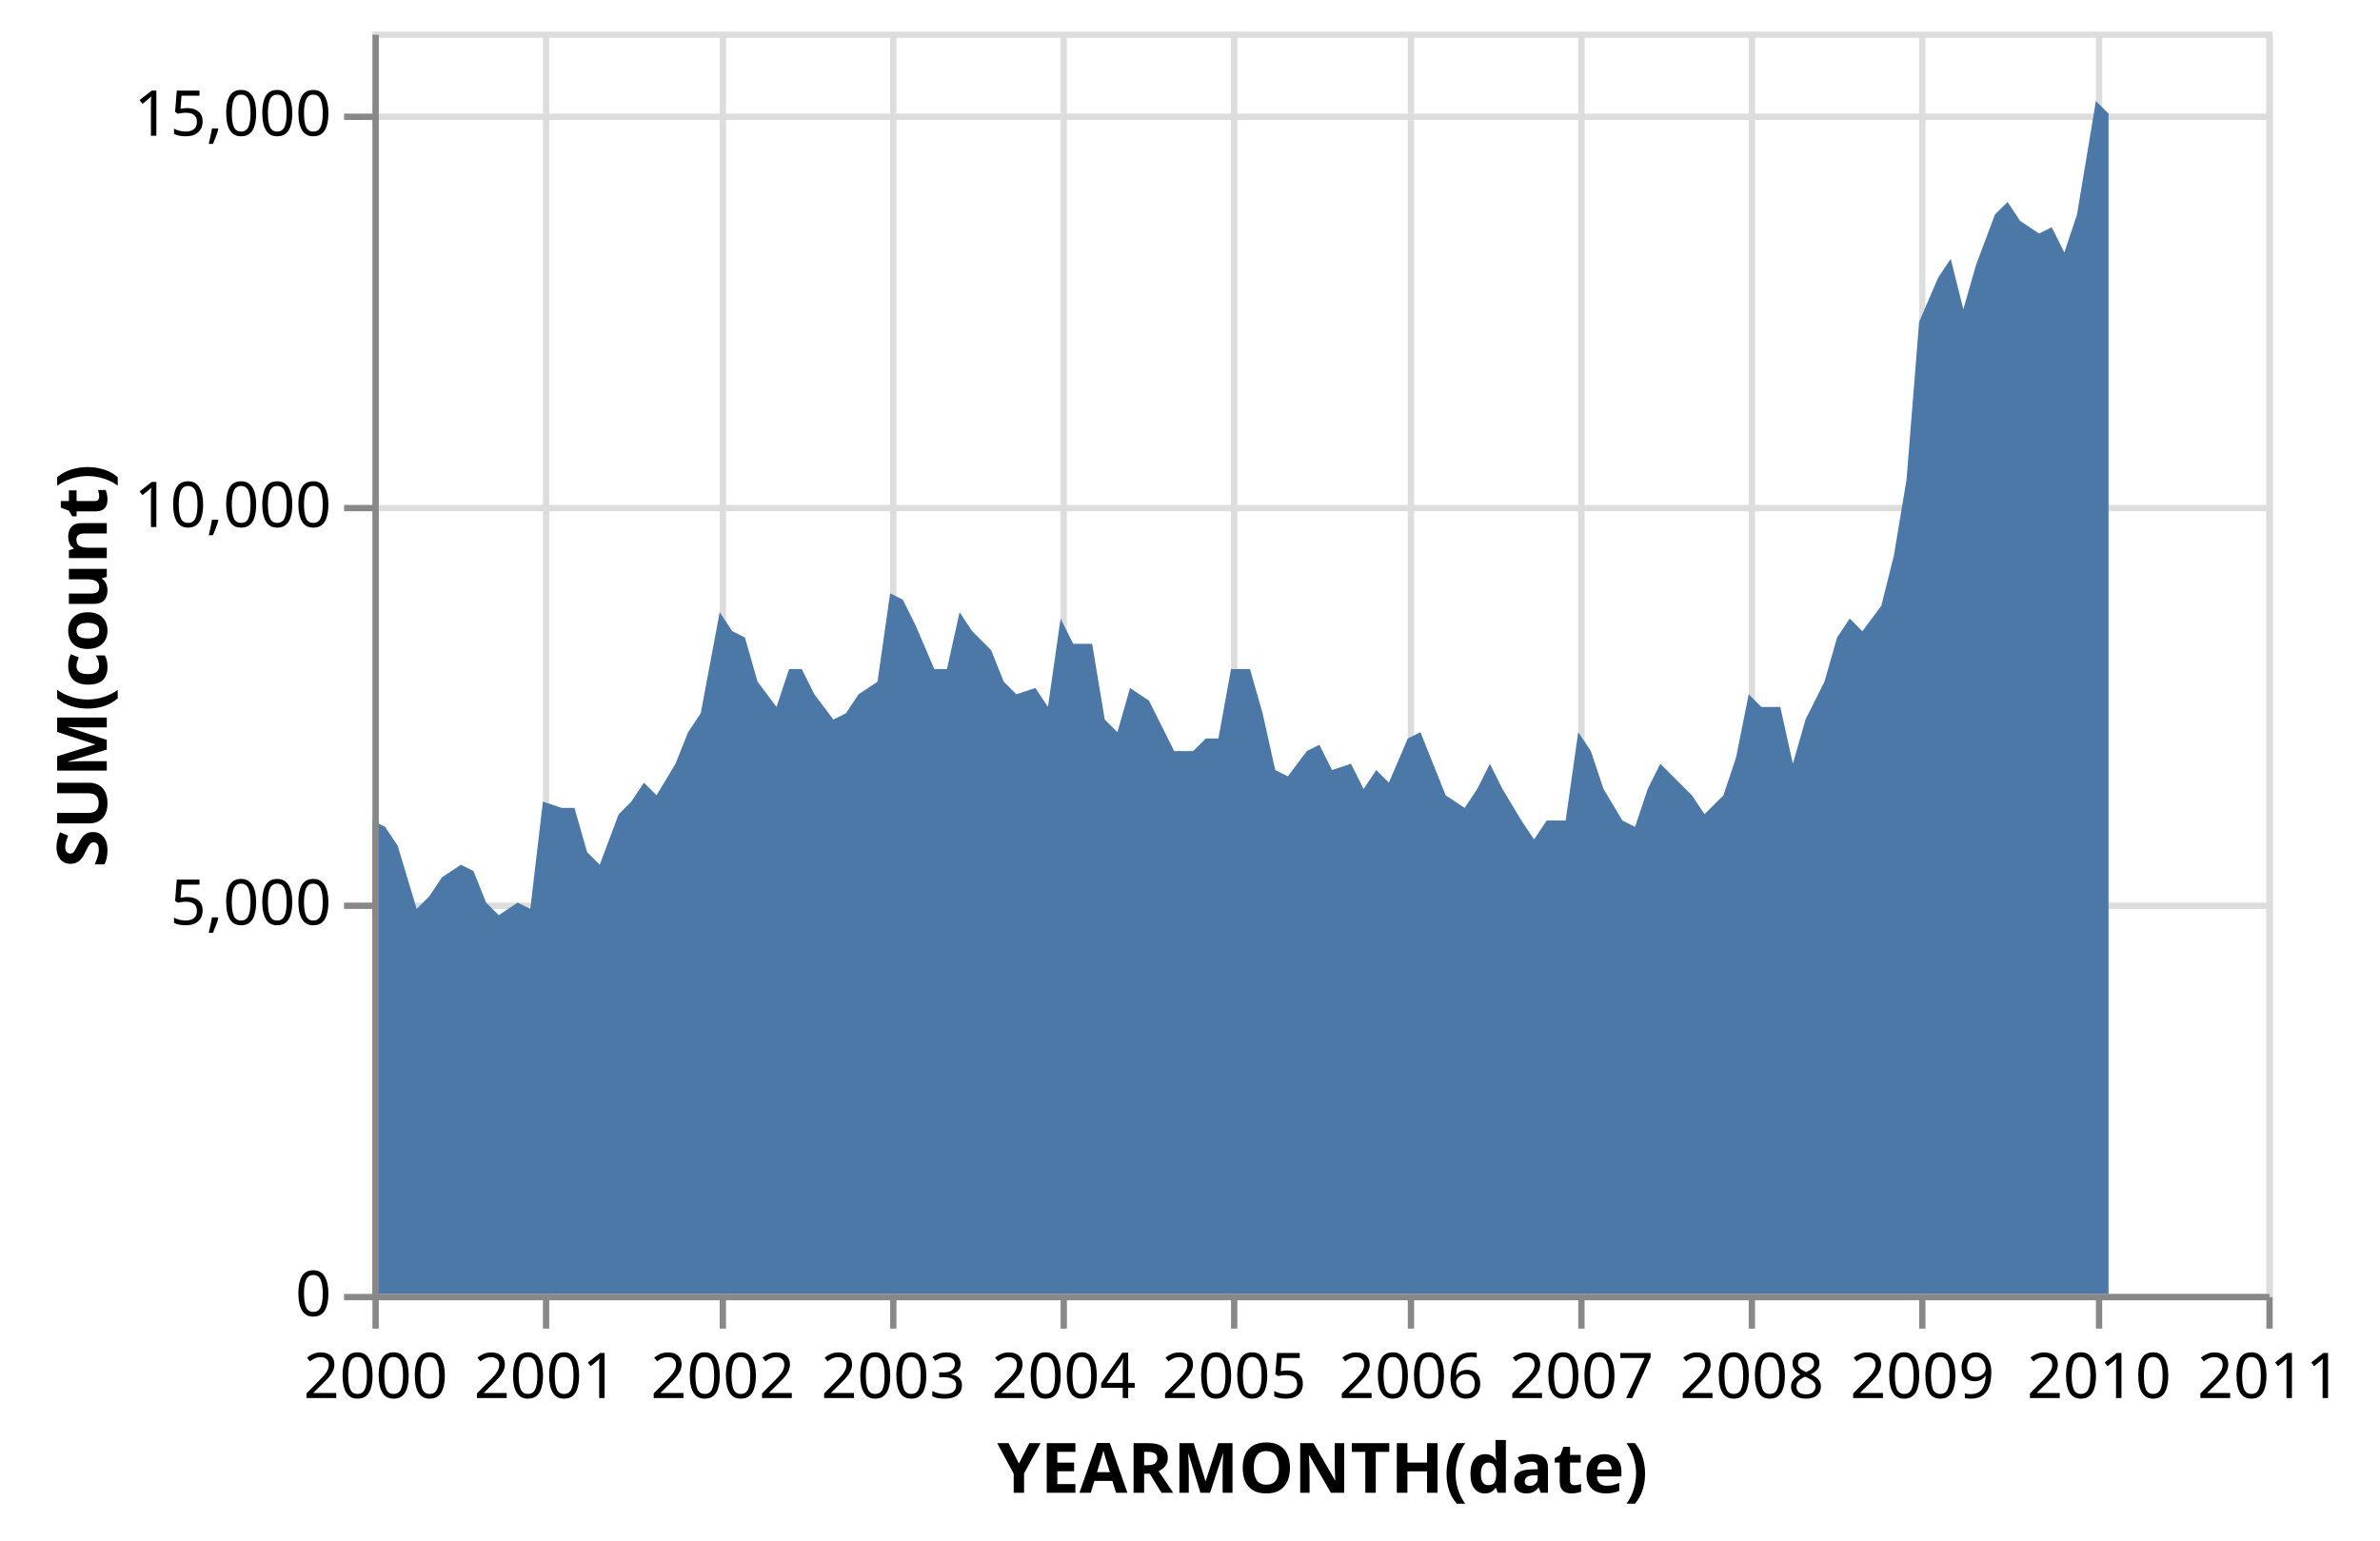
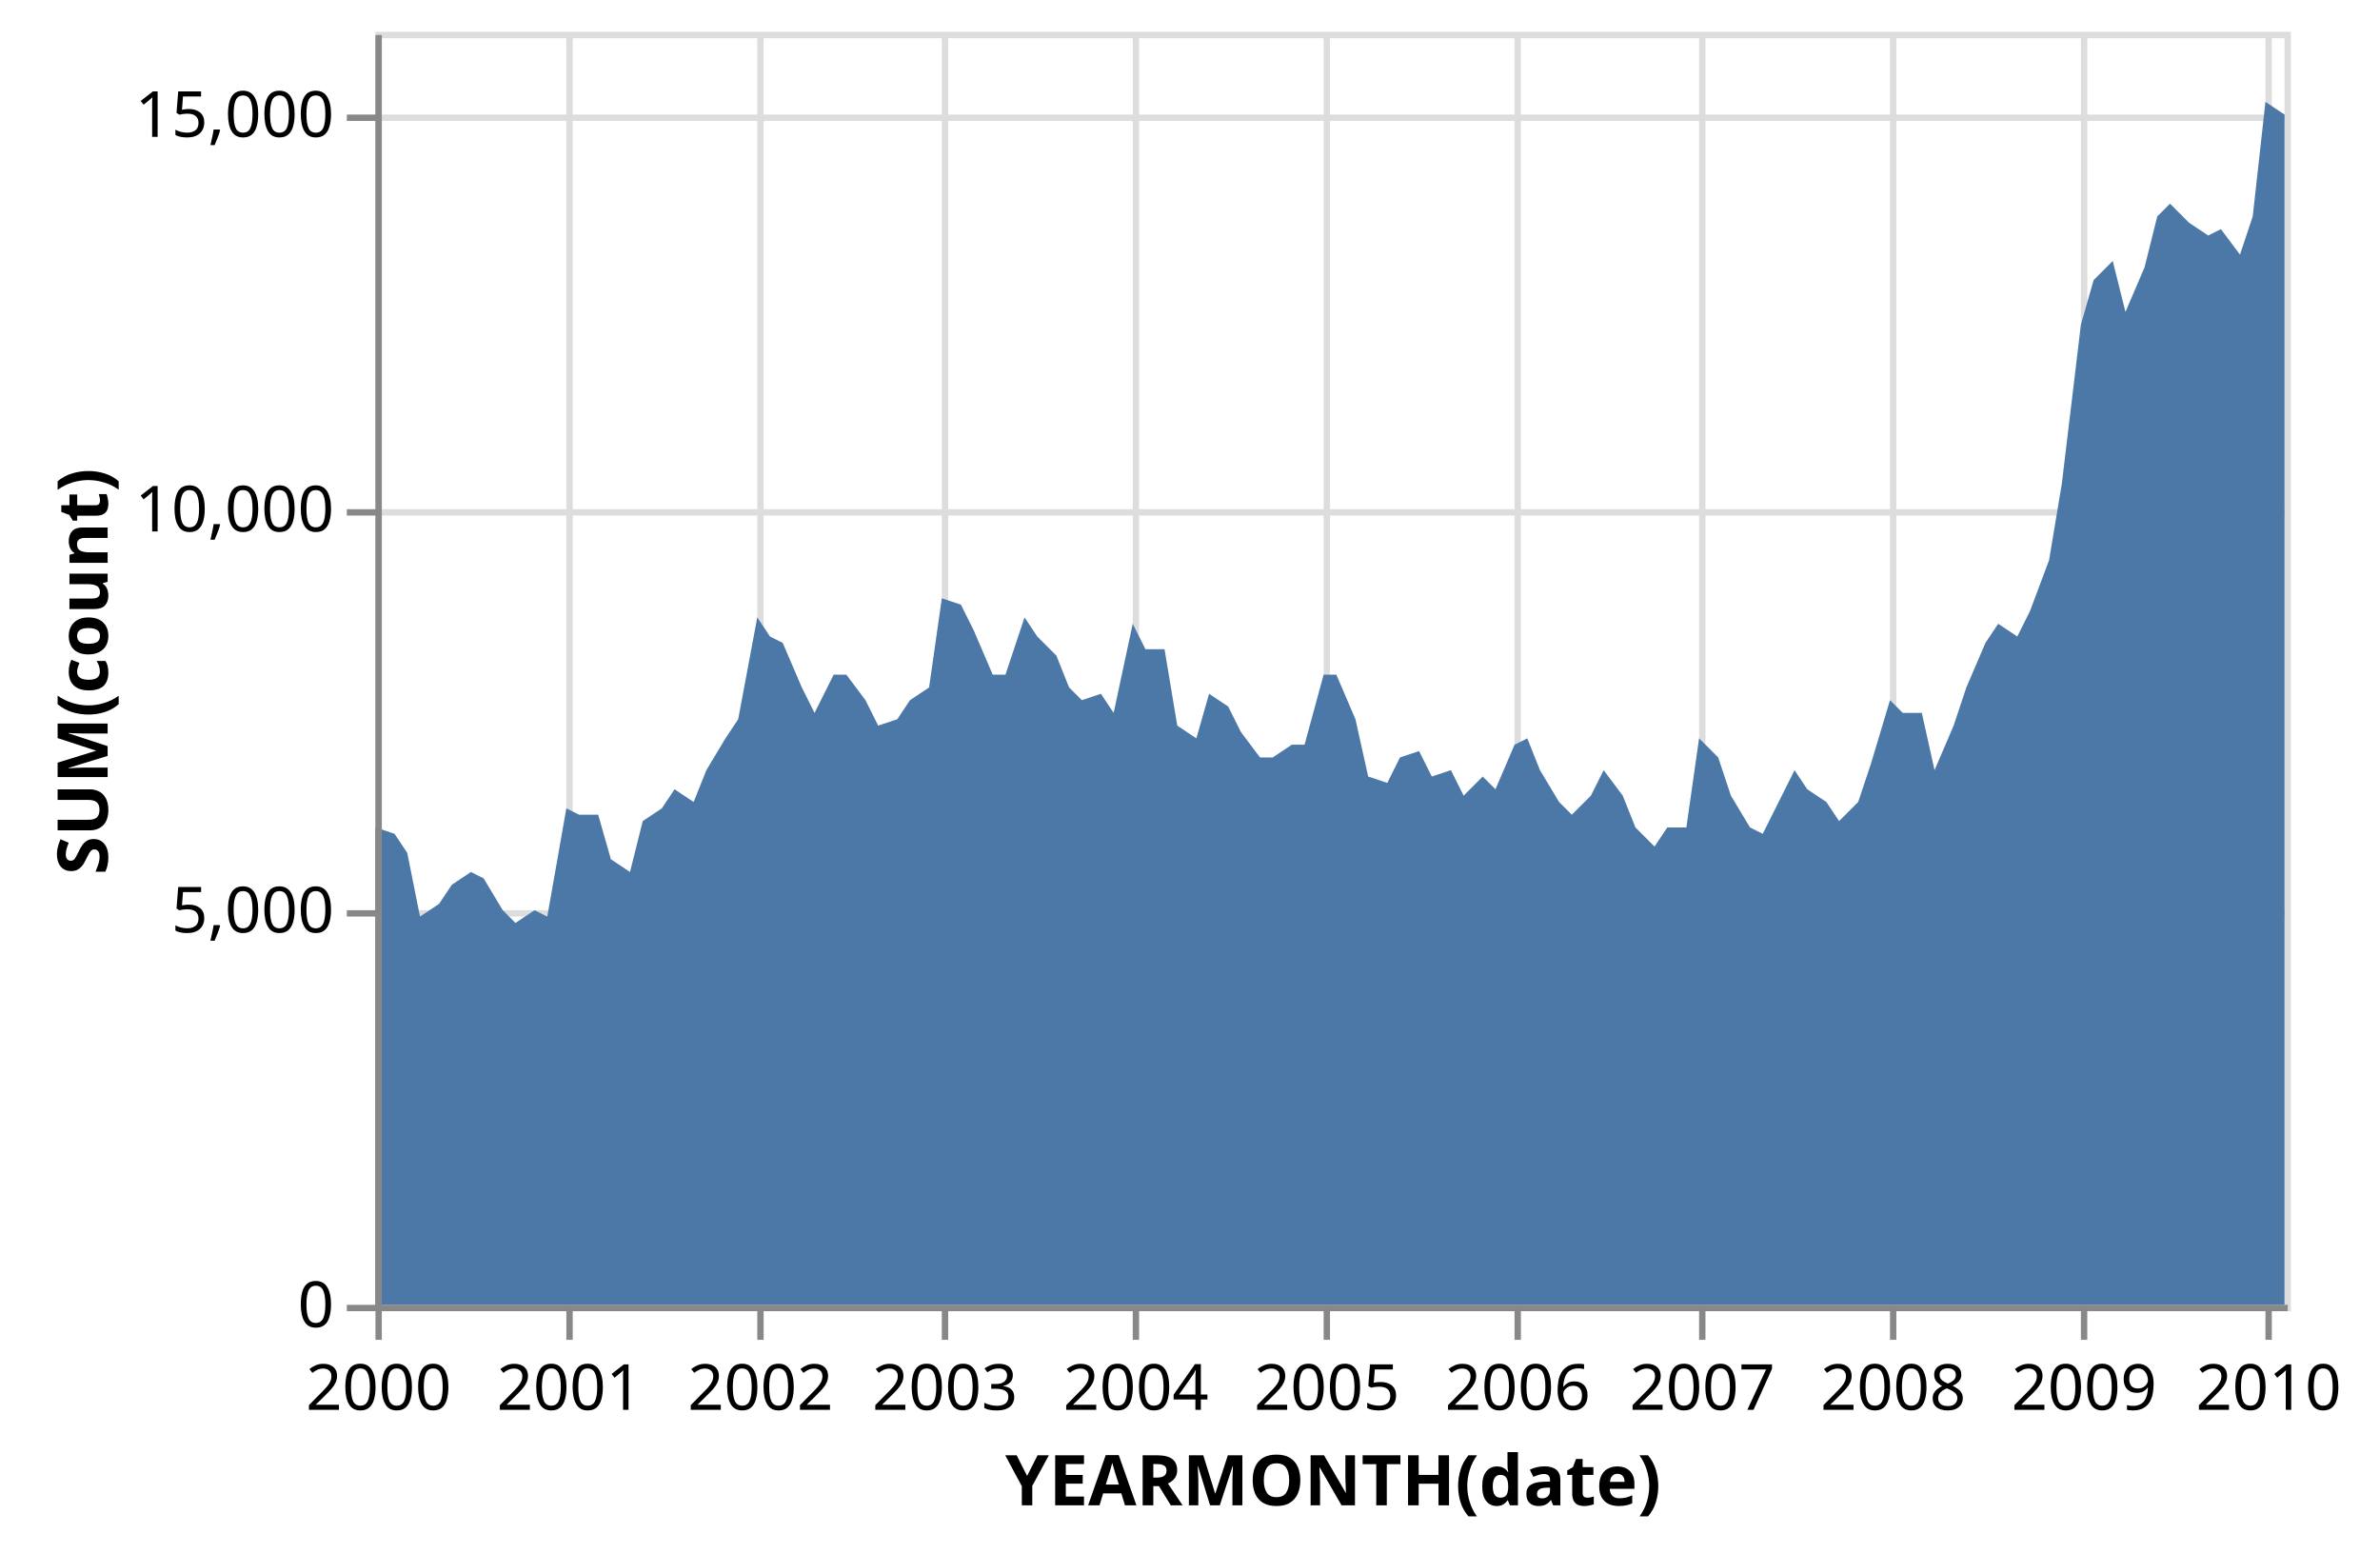
- <svg xmlns="http://www.w3.org/2000/svg" class="marks" width="377" height="244" viewBox="0 0 377 244" version="1.1">
+ <svg xmlns="http://www.w3.org/2000/svg" class="marks" width="374" height="244" viewBox="0 0 374 244" version="1.1">
  <g transform="translate(59,5)">
    <g class="mark-group role-frame root">
      <g transform="translate(0,0)">
        <path class="background" d="M0.5,0.5h300v200h-300Z" style="fill: transparent; stroke: #ddd;" />
        <g>
          <g class="mark-group role-axis">
            <g transform="translate(0.5,200.5)">
              <path class="background" d="M0,0h0v0h0Z" style="pointer-events: none; fill: none;" />
              <g>
                <g class="mark-rule role-axis-grid" style="pointer-events: none;">
                  <line transform="translate(0,-200)" x2="0" y2="200" style="fill: none; stroke: #ddd; stroke-width: 1; stroke-dasharray: ; opacity: 1;" />
-                   <line transform="translate(27,-200)" x2="0" y2="200" style="fill: none; stroke: #ddd; stroke-width: 1; stroke-dasharray: ; opacity: 1;" />
-                   <line transform="translate(55,-200)" x2="0" y2="200" style="fill: none; stroke: #ddd; stroke-width: 1; stroke-dasharray: ; opacity: 1;" />
-                   <line transform="translate(82,-200)" x2="0" y2="200" style="fill: none; stroke: #ddd; stroke-width: 1; stroke-dasharray: ; opacity: 1;" />
-                   <line transform="translate(109,-200)" x2="0" y2="200" style="fill: none; stroke: #ddd; stroke-width: 1; stroke-dasharray: ; opacity: 1;" />
-                   <line transform="translate(136,-200)" x2="0" y2="200" style="fill: none; stroke: #ddd; stroke-width: 1; stroke-dasharray: ; opacity: 1;" />
-                   <line transform="translate(164,-200)" x2="0" y2="200" style="fill: none; stroke: #ddd; stroke-width: 1; stroke-dasharray: ; opacity: 1;" />
-                   <line transform="translate(191,-200)" x2="0" y2="200" style="fill: none; stroke: #ddd; stroke-width: 1; stroke-dasharray: ; opacity: 1;" />
-                   <line transform="translate(218,-200)" x2="0" y2="200" style="fill: none; stroke: #ddd; stroke-width: 1; stroke-dasharray: ; opacity: 1;" />
-                   <line transform="translate(245,-200)" x2="0" y2="200" style="fill: none; stroke: #ddd; stroke-width: 1; stroke-dasharray: ; opacity: 1;" />
-                   <line transform="translate(273,-200)" x2="0" y2="200" style="fill: none; stroke: #ddd; stroke-width: 1; stroke-dasharray: ; opacity: 1;" />
-                   <line transform="translate(300,-200)" x2="0" y2="200" style="fill: none; stroke: #ddd; stroke-width: 1; stroke-dasharray: ; opacity: 1;" />
+                   <line transform="translate(30,-200)" x2="0" y2="200" style="fill: none; stroke: #ddd; stroke-width: 1; stroke-dasharray: ; opacity: 1;" />
+                   <line transform="translate(60,-200)" x2="0" y2="200" style="fill: none; stroke: #ddd; stroke-width: 1; stroke-dasharray: ; opacity: 1;" />
+                   <line transform="translate(89,-200)" x2="0" y2="200" style="fill: none; stroke: #ddd; stroke-width: 1; stroke-dasharray: ; opacity: 1;" />
+                   <line transform="translate(119,-200)" x2="0" y2="200" style="fill: none; stroke: #ddd; stroke-width: 1; stroke-dasharray: ; opacity: 1;" />
+                   <line transform="translate(149,-200)" x2="0" y2="200" style="fill: none; stroke: #ddd; stroke-width: 1; stroke-dasharray: ; opacity: 1;" />
+                   <line transform="translate(179,-200)" x2="0" y2="200" style="fill: none; stroke: #ddd; stroke-width: 1; stroke-dasharray: ; opacity: 1;" />
+                   <line transform="translate(208,-200)" x2="0" y2="200" style="fill: none; stroke: #ddd; stroke-width: 1; stroke-dasharray: ; opacity: 1;" />
+                   <line transform="translate(238,-200)" x2="0" y2="200" style="fill: none; stroke: #ddd; stroke-width: 1; stroke-dasharray: ; opacity: 1;" />
+                   <line transform="translate(268,-200)" x2="0" y2="200" style="fill: none; stroke: #ddd; stroke-width: 1; stroke-dasharray: ; opacity: 1;" />
+                   <line transform="translate(297,-200)" x2="0" y2="200" style="fill: none; stroke: #ddd; stroke-width: 1; stroke-dasharray: ; opacity: 1;" />
                </g>
              </g>
            </g>
          </g>
          <g class="mark-group role-axis">
            <g transform="translate(0.5,0.5)">
              <path class="background" d="M0,0h0v0h0Z" style="pointer-events: none; fill: none;" />
              <g>
                <g class="mark-rule role-axis-grid" style="pointer-events: none;">
                  <line transform="translate(0,200)" x2="300" y2="0" style="fill: none; stroke: #ddd; stroke-width: 1; stroke-dasharray: ; opacity: 1;" />
                  <line transform="translate(0,138)" x2="300" y2="0" style="fill: none; stroke: #ddd; stroke-width: 1; stroke-dasharray: ; opacity: 1;" />
                  <line transform="translate(0,75)" x2="300" y2="0" style="fill: none; stroke: #ddd; stroke-width: 1; stroke-dasharray: ; opacity: 1;" />
                  <line transform="translate(0,13)" x2="300" y2="0" style="fill: none; stroke: #ddd; stroke-width: 1; stroke-dasharray: ; opacity: 1;" />
                </g>
              </g>
            </g>
          </g>
          <g class="mark-area role-mark marks">
-             <path d="M275,13L273,11L270,29L268,35L266,31L264,32L261,30L259,27L257,29L254,37L252,44L250,36L248,39L245,46L243,71L241,83L239,91L236,95L234,93L232,96L230,103L227,109L225,116L223,107L220,107L218,105L216,115L214,121L211,124L209,121L207,119L204,116L202,120L200,126L198,125L195,120L193,114L191,111L189,125L186,125L184,128L182,125L179,120L177,116L175,120L173,123L170,121L168,116L166,111L164,112L161,119L159,117L157,120L155,116L152,117L150,113L148,114L145,118L143,117L141,108L139,101L136,101L134,112L132,112L130,114L127,114L125,110L123,106L120,104L118,111L116,109L114,97L111,97L109,93L107,107L105,104L102,105L100,103L98,98L95,95L93,92L91,101L89,101L86,94L84,90L82,89L80,103L77,105L75,108L73,109L70,105L68,101L66,101L64,107L61,103L59,96L57,95L55,92L52,108L50,111L48,116L45,121L43,119L41,122L39,124L36,132L34,130L32,123L30,123L27,122L25,139L23,138L20,140L18,138L16,133L14,132L11,134L9,137L7,139L4,129L2,126L0,125L0,200L2,200L4,200L7,200L9,200L11,200L14,200L16,200L18,200L20,200L23,200L25,200L27,200L30,200L32,200L34,200L36,200L39,200L41,200L43,200L45,200L48,200L50,200L52,200L55,200L57,200L59,200L61,200L64,200L66,200L68,200L70,200L73,200L75,200L77,200L80,200L82,200L84,200L86,200L89,200L91,200L93,200L95,200L98,200L100,200L102,200L105,200L107,200L109,200L111,200L114,200L116,200L118,200L120,200L123,200L125,200L127,200L130,200L132,200L134,200L136,200L139,200L141,200L143,200L145,200L148,200L150,200L152,200L155,200L157,200L159,200L161,200L164,200L166,200L168,200L170,200L173,200L175,200L177,200L179,200L182,200L184,200L186,200L189,200L191,200L193,200L195,200L198,200L200,200L202,200L204,200L207,200L209,200L211,200L214,200L216,200L218,200L220,200L223,200L225,200L227,200L230,200L232,200L234,200L236,200L239,200L241,200L243,200L245,200L248,200L250,200L252,200L254,200L257,200L259,200L261,200L264,200L266,200L268,200L270,200L273,200L275,200Z" style="fill: #4c78a8;" />
+             <path d="M300,13L297,11L295,29L293,35L290,31L288,32L285,30L282,27L280,29L278,37L275,44L273,36L270,39L268,46L265,71L263,83L260,91L258,95L255,93L253,96L250,103L248,109L245,116L243,107L240,107L238,105L235,115L233,121L230,124L228,121L225,119L223,116L221,120L218,126L216,125L213,120L211,114L208,111L206,125L203,125L201,128L198,125L196,120L193,116L191,120L188,123L186,121L183,116L181,111L179,112L176,119L174,117L171,120L169,116L166,117L164,113L161,114L159,118L156,117L154,108L151,101L149,101L146,112L144,112L141,114L139,114L136,110L134,106L131,104L129,111L126,109L124,97L121,97L119,93L116,107L114,104L111,105L109,103L107,98L104,95L102,92L99,101L97,101L94,94L92,90L89,89L87,103L84,105L82,108L79,109L77,105L74,101L72,101L69,107L67,103L64,96L62,95L60,92L57,108L55,111L52,116L50,121L47,119L45,122L42,124L40,132L37,130L35,123L32,123L30,122L27,139L25,138L22,140L20,138L17,133L15,132L12,134L10,137L7,139L5,129L3,126L0,125L0,200L3,200L5,200L7,200L10,200L12,200L15,200L17,200L20,200L22,200L25,200L27,200L30,200L32,200L35,200L37,200L40,200L42,200L45,200L47,200L50,200L52,200L55,200L57,200L60,200L62,200L64,200L67,200L69,200L72,200L74,200L77,200L79,200L82,200L84,200L87,200L89,200L92,200L94,200L97,200L99,200L102,200L104,200L107,200L109,200L111,200L114,200L116,200L119,200L121,200L124,200L126,200L129,200L131,200L134,200L136,200L139,200L141,200L144,200L146,200L149,200L151,200L154,200L156,200L159,200L161,200L164,200L166,200L169,200L171,200L174,200L176,200L179,200L181,200L183,200L186,200L188,200L191,200L193,200L196,200L198,200L201,200L203,200L206,200L208,200L211,200L213,200L216,200L218,200L221,200L223,200L225,200L228,200L230,200L233,200L235,200L238,200L240,200L243,200L245,200L248,200L250,200L253,200L255,200L258,200L260,200L263,200L265,200L268,200L270,200L273,200L275,200L278,200L280,200L282,200L285,200L288,200L290,200L293,200L295,200L297,200L300,200Z" style="fill: #4c78a8;" />
          </g>
          <g class="mark-group role-axis">
            <g transform="translate(0.5,200.5)">
              <path class="background" d="M0,0h0v0h0Z" style="pointer-events: none; fill: none;" />
              <g>
                <g class="mark-rule role-axis-tick" style="pointer-events: none;">
                  <line transform="translate(0,0)" x2="0" y2="5" style="fill: none; stroke: #888; stroke-width: 1; opacity: 1;" />
-                   <line transform="translate(27,0)" x2="0" y2="5" style="fill: none; stroke: #888; stroke-width: 1; opacity: 1;" />
-                   <line transform="translate(55,0)" x2="0" y2="5" style="fill: none; stroke: #888; stroke-width: 1; opacity: 1;" />
-                   <line transform="translate(82,0)" x2="0" y2="5" style="fill: none; stroke: #888; stroke-width: 1; opacity: 1;" />
-                   <line transform="translate(109,0)" x2="0" y2="5" style="fill: none; stroke: #888; stroke-width: 1; opacity: 1;" />
-                   <line transform="translate(136,0)" x2="0" y2="5" style="fill: none; stroke: #888; stroke-width: 1; opacity: 1;" />
-                   <line transform="translate(164,0)" x2="0" y2="5" style="fill: none; stroke: #888; stroke-width: 1; opacity: 1;" />
-                   <line transform="translate(191,0)" x2="0" y2="5" style="fill: none; stroke: #888; stroke-width: 1; opacity: 1;" />
-                   <line transform="translate(218,0)" x2="0" y2="5" style="fill: none; stroke: #888; stroke-width: 1; opacity: 1;" />
-                   <line transform="translate(245,0)" x2="0" y2="5" style="fill: none; stroke: #888; stroke-width: 1; opacity: 1;" />
-                   <line transform="translate(273,0)" x2="0" y2="5" style="fill: none; stroke: #888; stroke-width: 1; opacity: 1;" />
-                   <line transform="translate(300,0)" x2="0" y2="5" style="fill: none; stroke: #888; stroke-width: 1; opacity: 1;" />
+                   <line transform="translate(30,0)" x2="0" y2="5" style="fill: none; stroke: #888; stroke-width: 1; opacity: 1;" />
+                   <line transform="translate(60,0)" x2="0" y2="5" style="fill: none; stroke: #888; stroke-width: 1; opacity: 1;" />
+                   <line transform="translate(89,0)" x2="0" y2="5" style="fill: none; stroke: #888; stroke-width: 1; opacity: 1;" />
+                   <line transform="translate(119,0)" x2="0" y2="5" style="fill: none; stroke: #888; stroke-width: 1; opacity: 1;" />
+                   <line transform="translate(149,0)" x2="0" y2="5" style="fill: none; stroke: #888; stroke-width: 1; opacity: 1;" />
+                   <line transform="translate(179,0)" x2="0" y2="5" style="fill: none; stroke: #888; stroke-width: 1; opacity: 1;" />
+                   <line transform="translate(208,0)" x2="0" y2="5" style="fill: none; stroke: #888; stroke-width: 1; opacity: 1;" />
+                   <line transform="translate(238,0)" x2="0" y2="5" style="fill: none; stroke: #888; stroke-width: 1; opacity: 1;" />
+                   <line transform="translate(268,0)" x2="0" y2="5" style="fill: none; stroke: #888; stroke-width: 1; opacity: 1;" />
+                   <line transform="translate(297,0)" x2="0" y2="5" style="fill: none; stroke: #888; stroke-width: 1; opacity: 1;" />
                </g>
                <g class="mark-text role-axis-label" style="pointer-events: none;">
                  <text text-anchor="middle" transform="translate(0,16)" style="font: 10px sans-serif; fill: #000; opacity: 1;">2000</text>
-                   <text text-anchor="middle" transform="translate(27,16)" style="font: 10px sans-serif; fill: #000; opacity: 1;">2001</text>
-                   <text text-anchor="middle" transform="translate(55,16)" style="font: 10px sans-serif; fill: #000; opacity: 1;">2002</text>
-                   <text text-anchor="middle" transform="translate(82,16)" style="font: 10px sans-serif; fill: #000; opacity: 1;">2003</text>
-                   <text text-anchor="middle" transform="translate(109,16)" style="font: 10px sans-serif; fill: #000; opacity: 1;">2004</text>
-                   <text text-anchor="middle" transform="translate(136,16)" style="font: 10px sans-serif; fill: #000; opacity: 1;">2005</text>
-                   <text text-anchor="middle" transform="translate(164,16)" style="font: 10px sans-serif; fill: #000; opacity: 1;">2006</text>
-                   <text text-anchor="middle" transform="translate(191,16)" style="font: 10px sans-serif; fill: #000; opacity: 1;">2007</text>
-                   <text text-anchor="middle" transform="translate(218,16)" style="font: 10px sans-serif; fill: #000; opacity: 1;">2008</text>
-                   <text text-anchor="middle" transform="translate(245,16)" style="font: 10px sans-serif; fill: #000; opacity: 1;">2009</text>
-                   <text text-anchor="middle" transform="translate(273,16)" style="font: 10px sans-serif; fill: #000; opacity: 1;">2010</text>
-                   <text text-anchor="middle" transform="translate(300,16)" style="font: 10px sans-serif; fill: #000; opacity: 1;">2011</text>
+                   <text text-anchor="middle" transform="translate(30,16)" style="font: 10px sans-serif; fill: #000; opacity: 1;">2001</text>
+                   <text text-anchor="middle" transform="translate(60,16)" style="font: 10px sans-serif; fill: #000; opacity: 1;">2002</text>
+                   <text text-anchor="middle" transform="translate(89,16)" style="font: 10px sans-serif; fill: #000; opacity: 1;">2003</text>
+                   <text text-anchor="middle" transform="translate(119,16)" style="font: 10px sans-serif; fill: #000; opacity: 1;">2004</text>
+                   <text text-anchor="middle" transform="translate(149,16)" style="font: 10px sans-serif; fill: #000; opacity: 1;">2005</text>
+                   <text text-anchor="middle" transform="translate(179,16)" style="font: 10px sans-serif; fill: #000; opacity: 1;">2006</text>
+                   <text text-anchor="middle" transform="translate(208,16)" style="font: 10px sans-serif; fill: #000; opacity: 1;">2007</text>
+                   <text text-anchor="middle" transform="translate(238,16)" style="font: 10px sans-serif; fill: #000; opacity: 1;">2008</text>
+                   <text text-anchor="middle" transform="translate(268,16)" style="font: 10px sans-serif; fill: #000; opacity: 1;">2009</text>
+                   <text text-anchor="middle" transform="translate(297,16)" style="font: 10px sans-serif; fill: #000; opacity: 1;">2010</text>
                </g>
                <g class="mark-rule role-axis-domain" style="pointer-events: none;">
                  <line transform="translate(0,0)" x2="300" y2="0" style="fill: none; stroke: #888; stroke-width: 1; opacity: 1;" />
                </g>
                <g class="mark-text role-axis-title" style="pointer-events: none;">
                  <text text-anchor="middle" transform="translate(150,31)" style="font: bold 11px sans-serif; fill: #000; opacity: 1;">YEARMONTH(date)</text>
                </g>
              </g>
            </g>
          </g>
          <g class="mark-group role-axis">
            <g transform="translate(0.5,0.5)">
              <path class="background" d="M0,0h0v0h0Z" style="pointer-events: none; fill: none;" />
              <g>
                <g class="mark-rule role-axis-tick" style="pointer-events: none;">
                  <line transform="translate(0,200)" x2="-5" y2="0" style="fill: none; stroke: #888; stroke-width: 1; opacity: 1;" />
                  <line transform="translate(0,138)" x2="-5" y2="0" style="fill: none; stroke: #888; stroke-width: 1; opacity: 1;" />
                  <line transform="translate(0,75)" x2="-5" y2="0" style="fill: none; stroke: #888; stroke-width: 1; opacity: 1;" />
                  <line transform="translate(0,13)" x2="-5" y2="0" style="fill: none; stroke: #888; stroke-width: 1; opacity: 1;" />
                </g>
                <g class="mark-text role-axis-label" style="pointer-events: none;">
                  <text text-anchor="end" transform="translate(-7,203)" style="font: 10px sans-serif; fill: #000; opacity: 1;">0</text>
                  <text text-anchor="end" transform="translate(-7,141)" style="font: 10px sans-serif; fill: #000; opacity: 1;">5,000</text>
                  <text text-anchor="end" transform="translate(-7,78)" style="font: 10px sans-serif; fill: #000; opacity: 1;">10,000</text>
                  <text text-anchor="end" transform="translate(-7,16)" style="font: 10px sans-serif; fill: #000; opacity: 1;">15,000</text>
                </g>
                <g class="mark-rule role-axis-domain" style="pointer-events: none;">
                  <line transform="translate(0,200)" x2="0" y2="-200" style="fill: none; stroke: #888; stroke-width: 1; opacity: 1;" />
                </g>
                <g class="mark-text role-axis-title" style="pointer-events: none;">
                  <text text-anchor="middle" transform="translate(-40.58594,100) rotate(-90) translate(0,-2)" style="font: bold 11px sans-serif; fill: #000; opacity: 1;">SUM(count)</text>
                </g>
              </g>
            </g>
          </g>
        </g>
      </g>
    </g>
  </g>
</svg>
